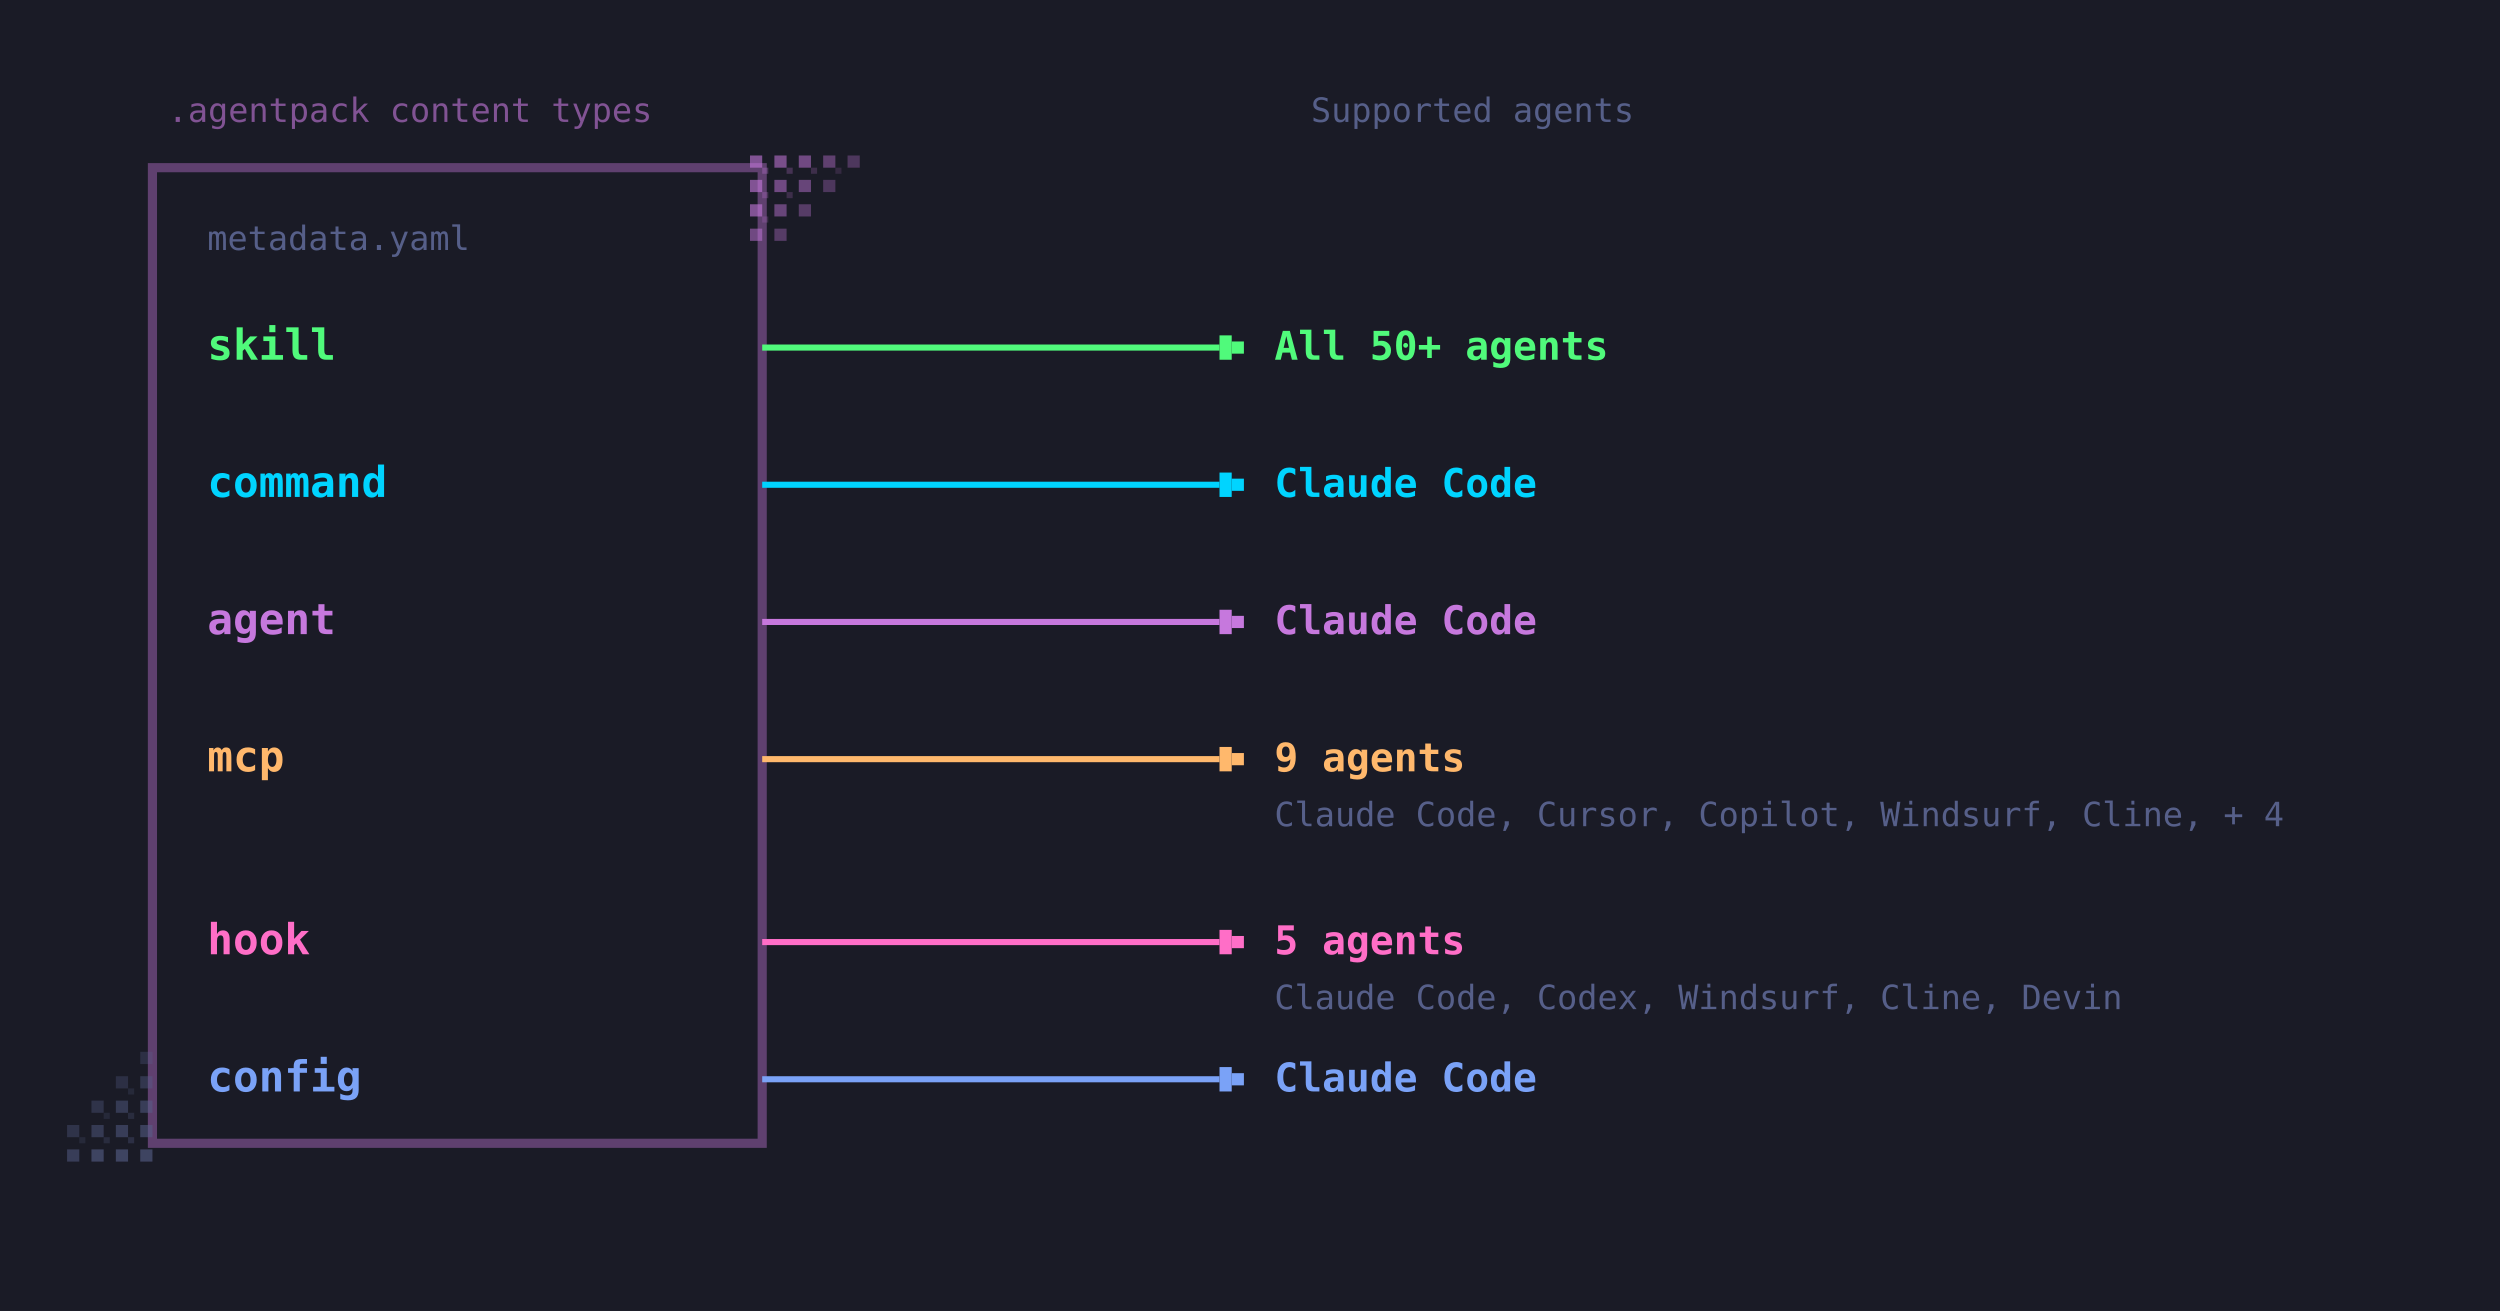
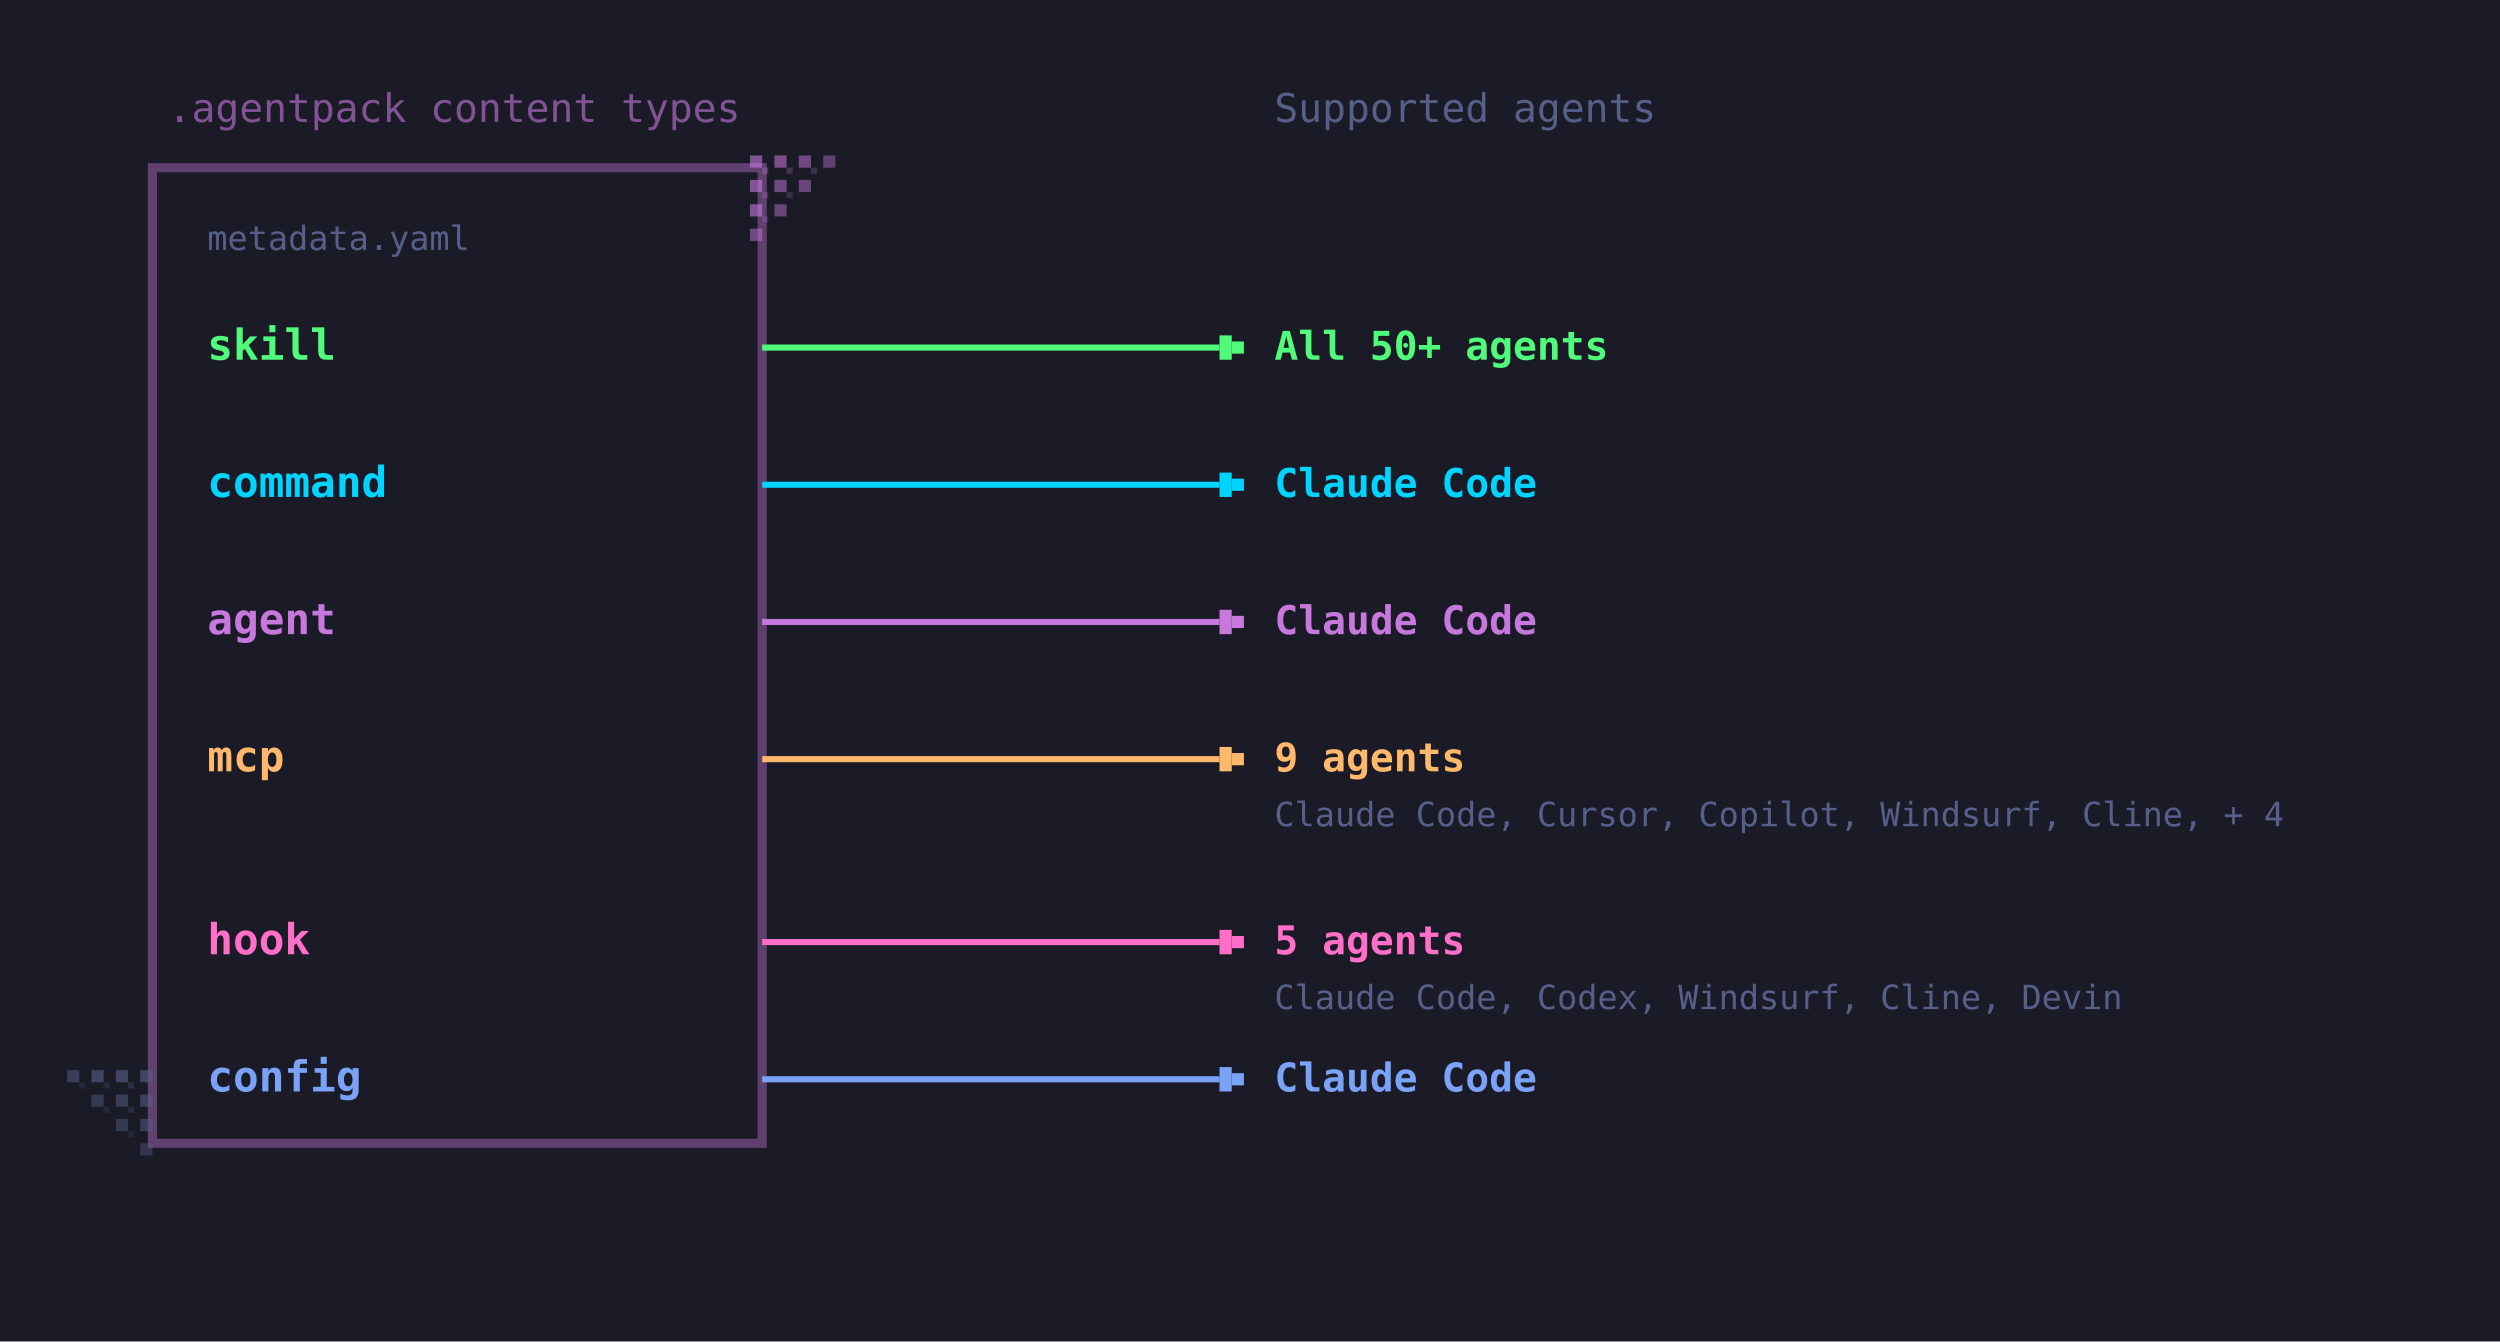
- <svg xmlns="http://www.w3.org/2000/svg" viewBox="0 0 820 430" font-family="'SF Mono', 'Fira Code', 'JetBrains Mono', monospace" font-size="13">
-   <rect width="820" height="430" fill="#1a1b26" />
-   <text x="55" y="40" fill="#c678dd" font-size="11" opacity="0.6">.agentpack content types</text>
-   <text x="430" y="40" fill="#565f89" font-size="11">Supported agents</text>
+ <svg xmlns="http://www.w3.org/2000/svg" viewBox="0 0 820 440" font-family="'SF Mono', 'Fira Code', 'JetBrains Mono', monospace" font-size="13">
+   <rect width="820" height="440" fill="#1a1b26" />
+   <text x="55" y="40" fill="#c678dd" font-size="13" opacity="0.6">.agentpack content types</text>
+   <text x="418" y="40" fill="#565f89" font-size="13">Supported agents</text>
  <rect x="50" y="55" width="200" height="320" fill="none" stroke="#c678dd" stroke-width="3" opacity="0.4" />
  <rect x="246" y="51" width="4" height="4" fill="#c678dd" opacity="0.6" />
  <rect x="246" y="59" width="4" height="4" fill="#c678dd" opacity="0.6" />
  <rect x="246" y="67" width="4" height="4" fill="#c678dd" opacity="0.6" />
  <rect x="246" y="75" width="4" height="4" fill="#c678dd" opacity="0.5" />
  <rect x="254" y="51" width="4" height="4" fill="#c678dd" opacity="0.55" />
  <rect x="254" y="59" width="4" height="4" fill="#c678dd" opacity="0.5" />
  <rect x="254" y="67" width="4" height="4" fill="#c678dd" opacity="0.45" />
-   <rect x="254" y="75" width="4" height="4" fill="#c678dd" opacity="0.35" />
  <rect x="262" y="51" width="4" height="4" fill="#c678dd" opacity="0.5" />
  <rect x="262" y="59" width="4" height="4" fill="#c678dd" opacity="0.45" />
-   <rect x="262" y="67" width="4" height="4" fill="#c678dd" opacity="0.35" />
  <rect x="270" y="51" width="4" height="4" fill="#c678dd" opacity="0.4" />
-   <rect x="270" y="59" width="4" height="4" fill="#c678dd" opacity="0.3" />
-   <rect x="278" y="51" width="4" height="4" fill="#c678dd" opacity="0.3" />
  <rect x="250" y="55" width="2" height="2" fill="#c678dd" opacity="0.3" />
  <rect x="250" y="63" width="2" height="2" fill="#c678dd" opacity="0.25" />
  <rect x="250" y="71" width="2" height="2" fill="#c678dd" opacity="0.2" />
  <rect x="258" y="55" width="2" height="2" fill="#c678dd" opacity="0.25" />
  <rect x="258" y="63" width="2" height="2" fill="#c678dd" opacity="0.2" />
  <rect x="266" y="55" width="2" height="2" fill="#c678dd" opacity="0.2" />
-   <rect x="274" y="55" width="2" height="2" fill="#c678dd" opacity="0.15" />
-   <rect x="46" y="377" width="4" height="4" fill="#565f89" opacity="0.6" />
-   <rect x="38" y="377" width="4" height="4" fill="#565f89" opacity="0.6" />
-   <rect x="30" y="377" width="4" height="4" fill="#565f89" opacity="0.6" />
-   <rect x="22" y="377" width="4" height="4" fill="#565f89" opacity="0.5" />
-   <rect x="46" y="369" width="4" height="4" fill="#565f89" opacity="0.55" />
-   <rect x="38" y="369" width="4" height="4" fill="#565f89" opacity="0.5" />
-   <rect x="30" y="369" width="4" height="4" fill="#565f89" opacity="0.45" />
-   <rect x="22" y="369" width="4" height="4" fill="#565f89" opacity="0.35" />
-   <rect x="46" y="361" width="4" height="4" fill="#565f89" opacity="0.5" />
-   <rect x="38" y="361" width="4" height="4" fill="#565f89" opacity="0.45" />
-   <rect x="30" y="361" width="4" height="4" fill="#565f89" opacity="0.35" />
-   <rect x="46" y="353" width="4" height="4" fill="#565f89" opacity="0.4" />
-   <rect x="38" y="353" width="4" height="4" fill="#565f89" opacity="0.3" />
-   <rect x="46" y="345" width="4" height="4" fill="#565f89" opacity="0.3" />
-   <rect x="42" y="373" width="2" height="2" fill="#565f89" opacity="0.3" />
-   <rect x="34" y="373" width="2" height="2" fill="#565f89" opacity="0.25" />
-   <rect x="26" y="373" width="2" height="2" fill="#565f89" opacity="0.2" />
-   <rect x="42" y="365" width="2" height="2" fill="#565f89" opacity="0.25" />
-   <rect x="34" y="365" width="2" height="2" fill="#565f89" opacity="0.2" />
-   <rect x="42" y="357" width="2" height="2" fill="#565f89" opacity="0.2" />
+   <rect x="46" y="351" width="4" height="4" fill="#565f89" opacity="0.6" />
+   <rect x="38" y="351" width="4" height="4" fill="#565f89" opacity="0.6" />
+   <rect x="30" y="351" width="4" height="4" fill="#565f89" opacity="0.6" />
+   <rect x="22" y="351" width="4" height="4" fill="#565f89" opacity="0.5" />
+   <rect x="46" y="359" width="4" height="4" fill="#565f89" opacity="0.55" />
+   <rect x="38" y="359" width="4" height="4" fill="#565f89" opacity="0.5" />
+   <rect x="30" y="359" width="4" height="4" fill="#565f89" opacity="0.45" />
+   <rect x="46" y="367" width="4" height="4" fill="#565f89" opacity="0.5" />
+   <rect x="38" y="367" width="4" height="4" fill="#565f89" opacity="0.45" />
+   <rect x="46" y="375" width="4" height="4" fill="#565f89" opacity="0.4" />
+   <rect x="42" y="355" width="2" height="2" fill="#565f89" opacity="0.3" />
+   <rect x="34" y="355" width="2" height="2" fill="#565f89" opacity="0.25" />
+   <rect x="26" y="355" width="2" height="2" fill="#565f89" opacity="0.2" />
+   <rect x="42" y="363" width="2" height="2" fill="#565f89" opacity="0.25" />
+   <rect x="34" y="363" width="2" height="2" fill="#565f89" opacity="0.2" />
+   <rect x="42" y="371" width="2" height="2" fill="#565f89" opacity="0.2" />
  <text x="68" y="82" fill="#565f89" font-size="11">metadata.yaml</text>
  <text x="68" y="118" fill="#50fa7b" font-weight="bold" font-size="14">skill</text>
  <line x1="250" y1="114" x2="400" y2="114" stroke="#50fa7b" stroke-width="2" />
  <rect x="400" y="110" width="4" height="8" fill="#50fa7b" />
  <rect x="404" y="112" width="4" height="4" fill="#50fa7b" />
  <text x="418" y="118" fill="#50fa7b" font-weight="bold">All 50+ agents</text>
  <text x="68" y="163" fill="#00d4ff" font-weight="bold" font-size="14">command</text>
  <line x1="250" y1="159" x2="400" y2="159" stroke="#00d4ff" stroke-width="2" />
  <rect x="400" y="155" width="4" height="8" fill="#00d4ff" />
  <rect x="404" y="157" width="4" height="4" fill="#00d4ff" />
  <text x="418" y="163" fill="#00d4ff" font-weight="bold">Claude Code</text>
  <text x="68" y="208" fill="#c678dd" font-weight="bold" font-size="14">agent</text>
  <line x1="250" y1="204" x2="400" y2="204" stroke="#c678dd" stroke-width="2" />
  <rect x="400" y="200" width="4" height="8" fill="#c678dd" />
  <rect x="404" y="202" width="4" height="4" fill="#c678dd" />
  <text x="418" y="208" fill="#c678dd" font-weight="bold">Claude Code</text>
  <text x="68" y="253" fill="#ffb86c" font-weight="bold" font-size="14">mcp</text>
  <line x1="250" y1="249" x2="400" y2="249" stroke="#ffb86c" stroke-width="2" />
  <rect x="400" y="245" width="4" height="8" fill="#ffb86c" />
  <rect x="404" y="247" width="4" height="4" fill="#ffb86c" />
  <text x="418" y="253" fill="#ffb86c" font-weight="bold">9 agents</text>
  <text x="418" y="271" fill="#565f89" font-size="11">Claude Code, Cursor, Copilot, Windsurf, Cline, + 4</text>
  <text x="68" y="313" fill="#ff6ec7" font-weight="bold" font-size="14">hook</text>
  <line x1="250" y1="309" x2="400" y2="309" stroke="#ff6ec7" stroke-width="2" />
  <rect x="400" y="305" width="4" height="8" fill="#ff6ec7" />
  <rect x="404" y="307" width="4" height="4" fill="#ff6ec7" />
  <text x="418" y="313" fill="#ff6ec7" font-weight="bold">5 agents</text>
  <text x="418" y="331" fill="#565f89" font-size="11">Claude Code, Codex, Windsurf, Cline, Devin</text>
  <text x="68" y="358" fill="#7aa2f7" font-weight="bold" font-size="14">config</text>
  <line x1="250" y1="354" x2="400" y2="354" stroke="#7aa2f7" stroke-width="2" />
  <rect x="400" y="350" width="4" height="8" fill="#7aa2f7" />
  <rect x="404" y="352" width="4" height="4" fill="#7aa2f7" />
  <text x="418" y="358" fill="#7aa2f7" font-weight="bold">Claude Code</text>
</svg>
